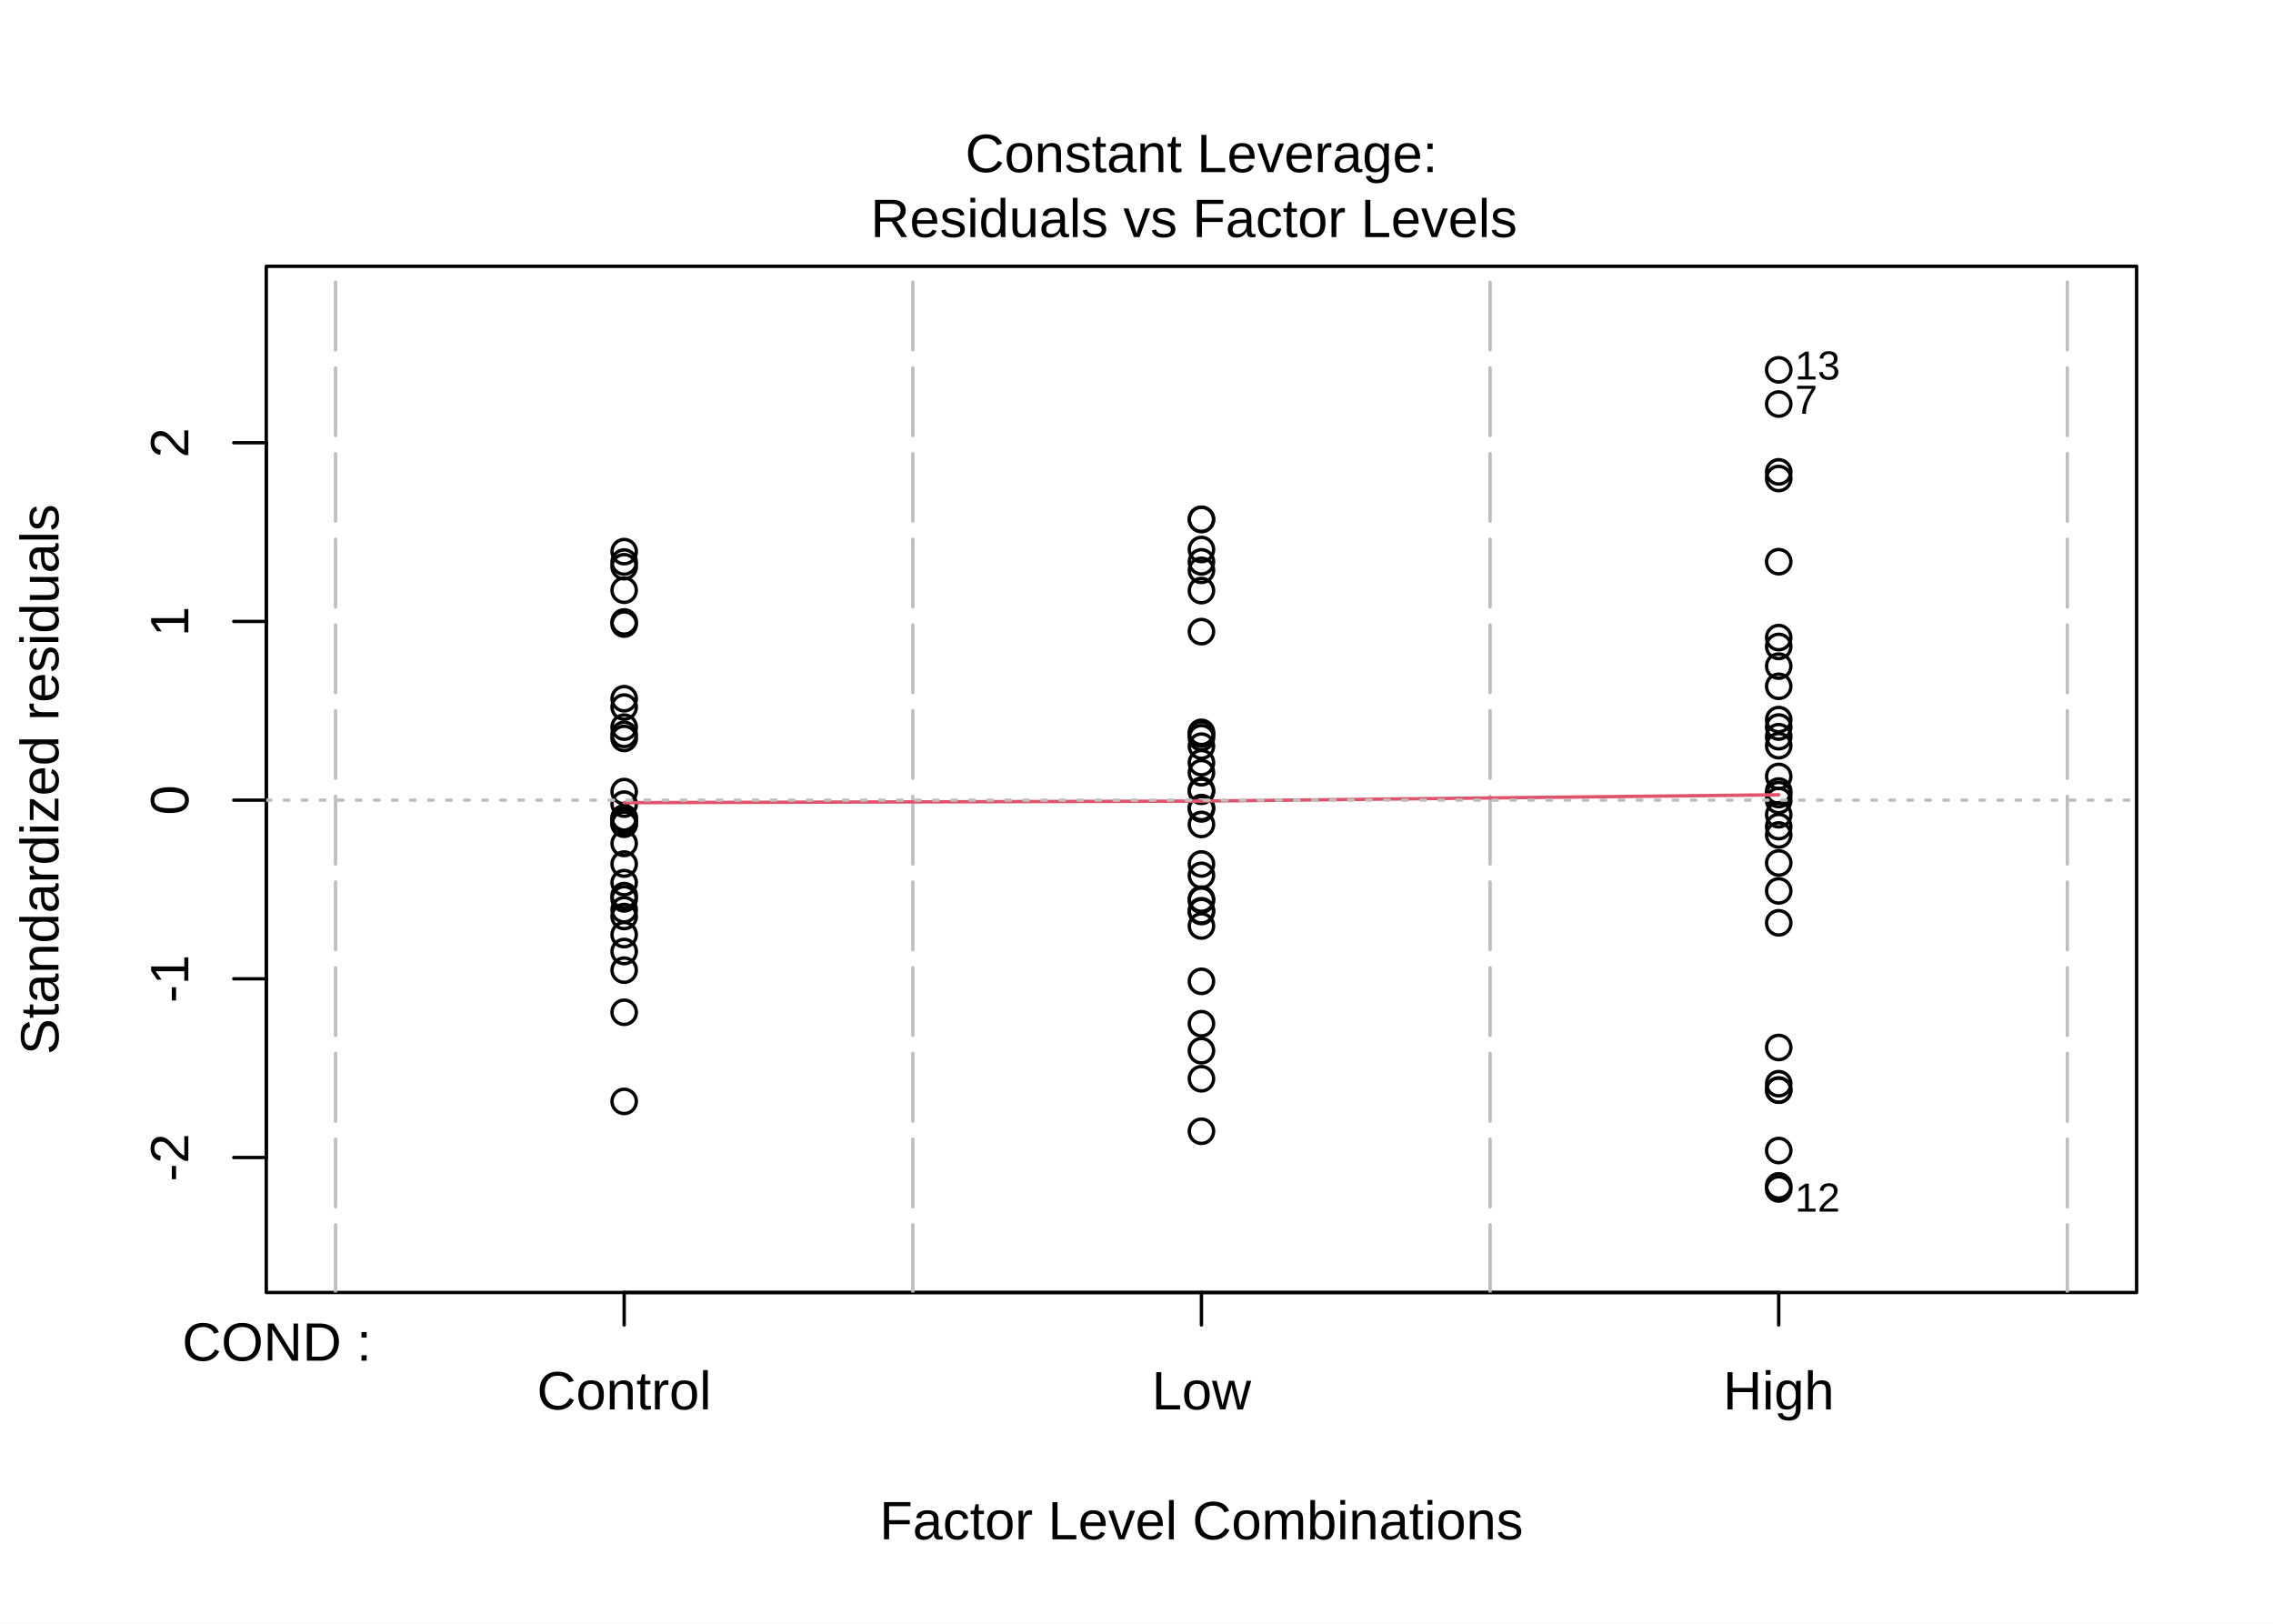
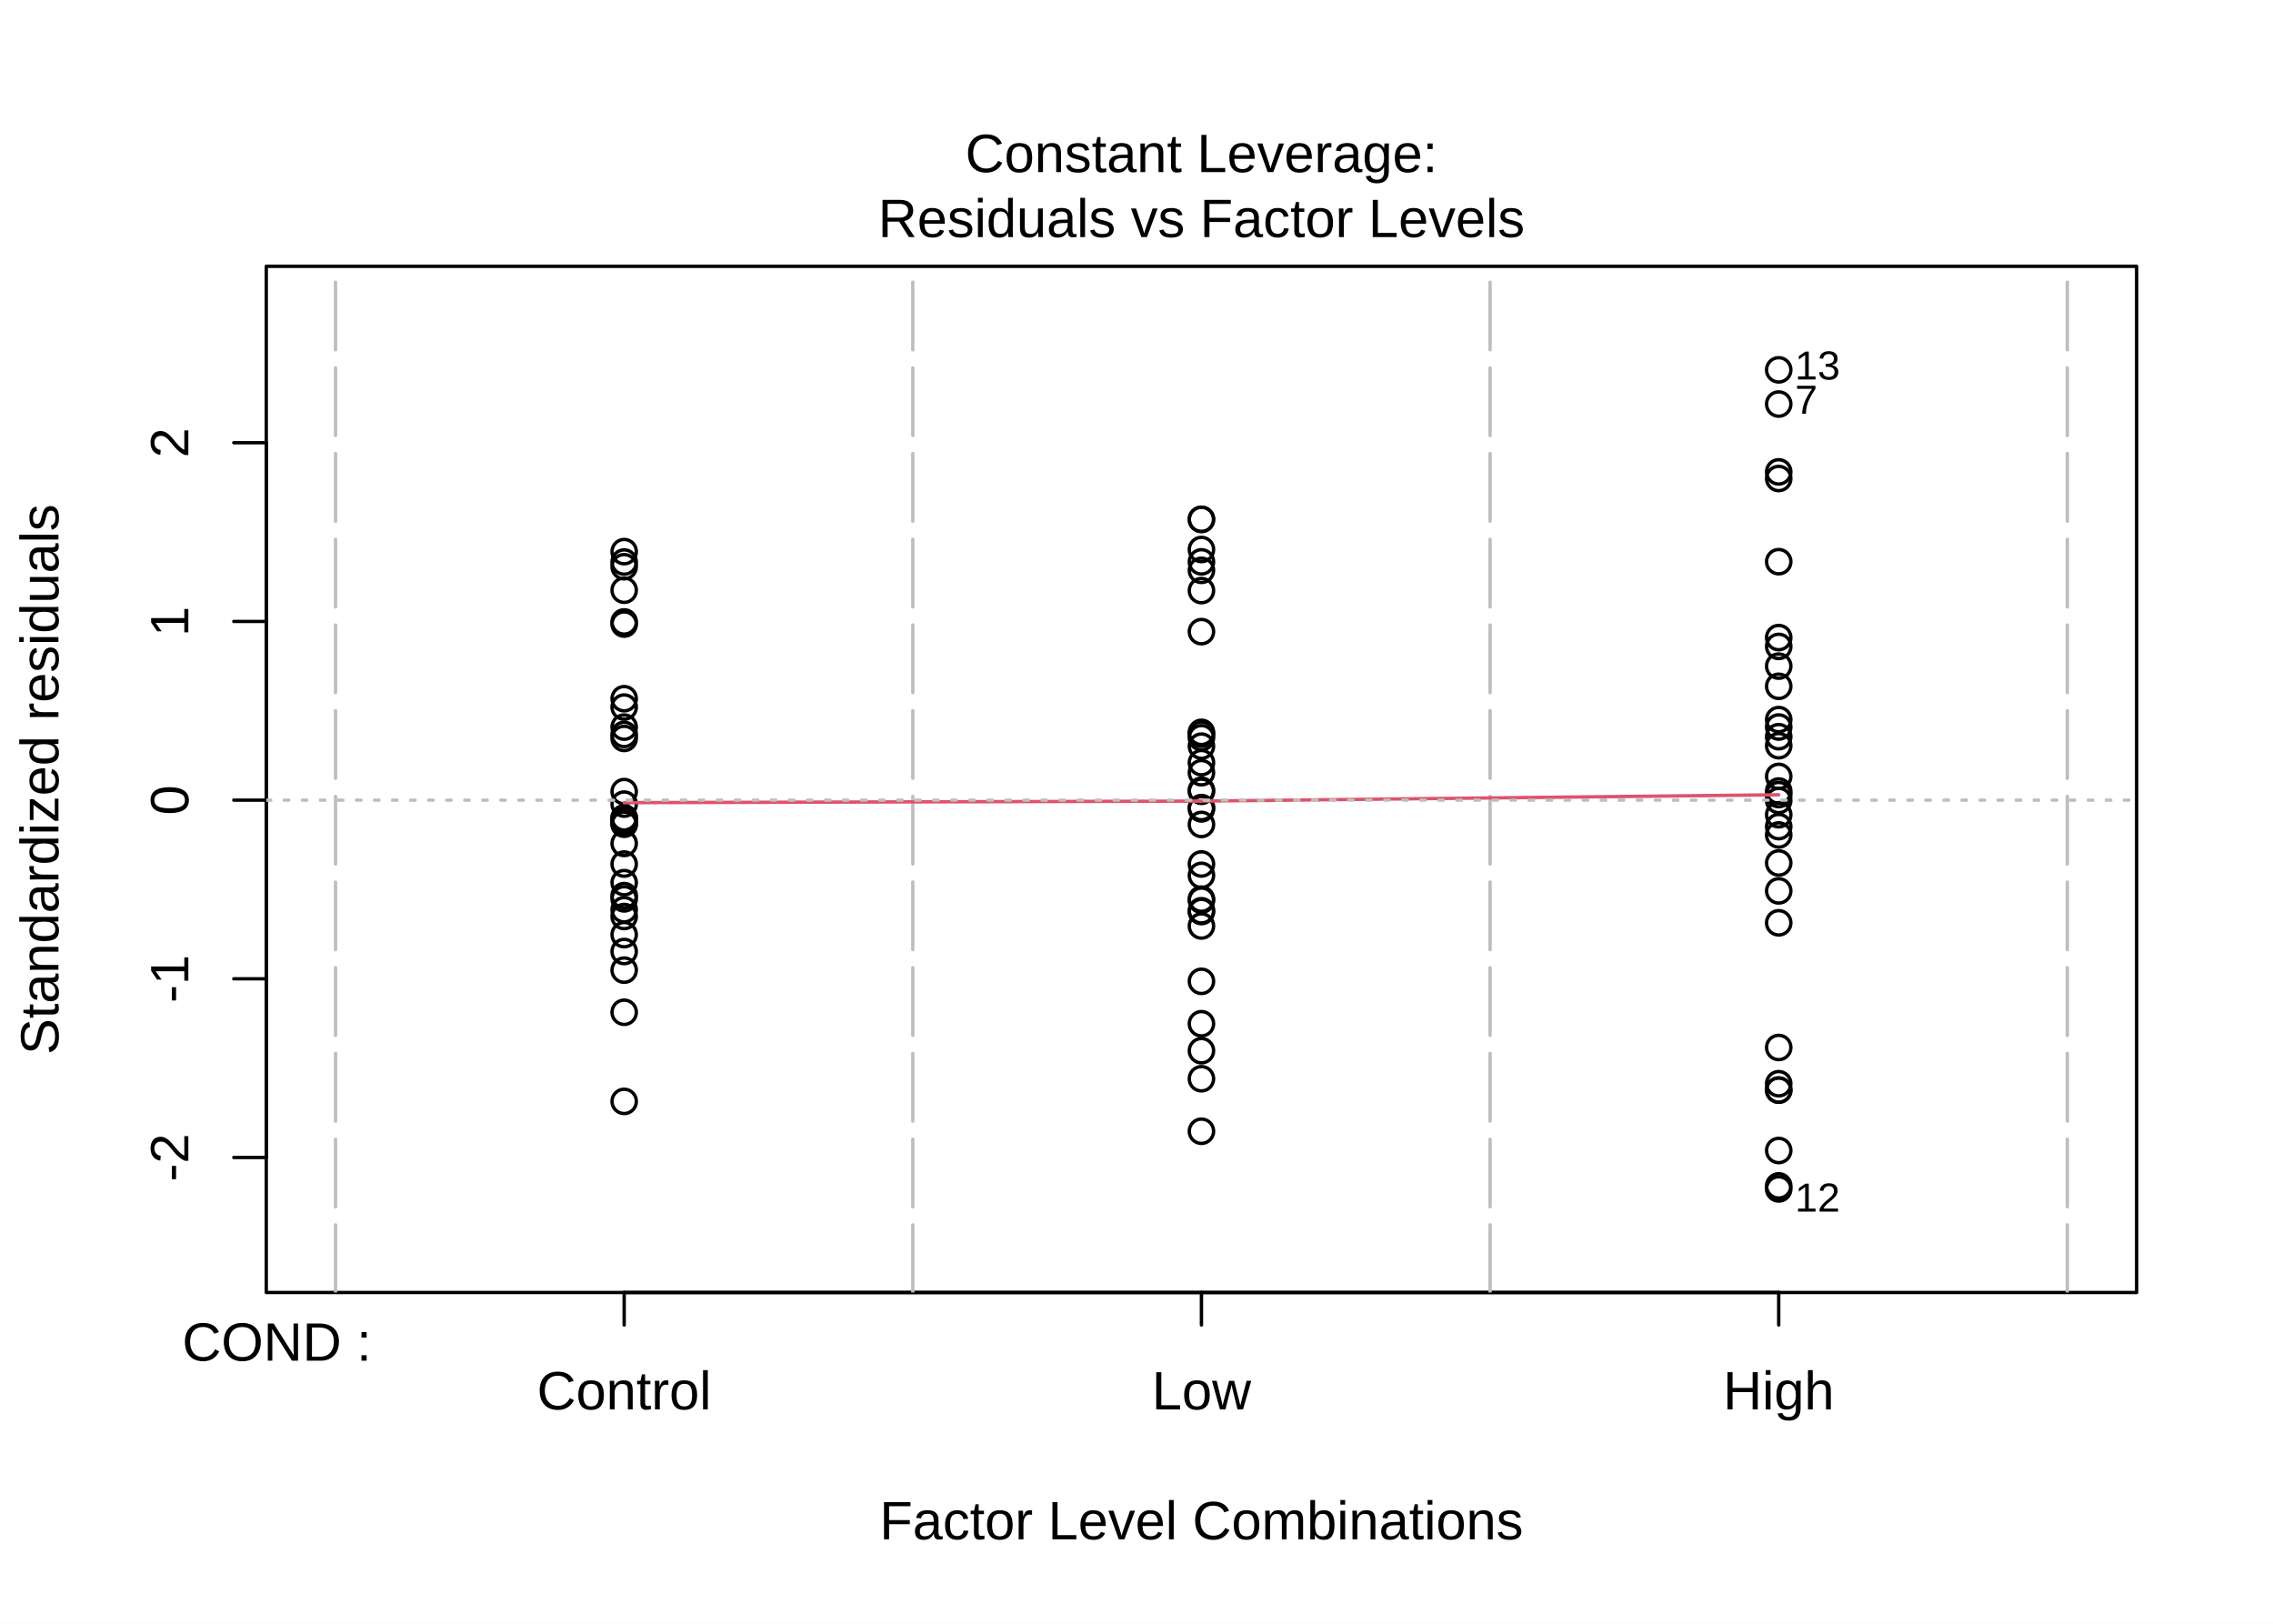
- <svg xmlns="http://www.w3.org/2000/svg" viewBox="0 0 504.00 360.00">
+ <svg xmlns="http://www.w3.org/2000/svg" class="svglite" width="504.00pt" height="360.00pt" viewBox="0 0 504.00 360.00">
  <defs>
    <style type="text/css">
-     line, polyline, polygon, path, rect, circle {
+     .svglite line, .svglite polyline, .svglite polygon, .svglite path, .svglite rect, .svglite circle {
      fill: none;
      stroke: #000000;
      stroke-linecap: round;
      stroke-linejoin: round;
      stroke-miterlimit: 10.00;
    }
  </style>
  </defs>
  <rect width="100%" height="100%" style="stroke: none; fill: #FFFFFF;" />
  <defs>
-     <clipPath id="cpNTkuMDR8NDczLjc2fDI4Ni41Nnw1OS4wNA==">
+     <clipPath id="cpMC4wMHw1MDQuMDB8MC4wMHwzNjAuMDA=">
+       <rect x="0.00" y="0.00" width="504.00" height="360.00" />
+     </clipPath>
+   </defs>
+   <g clip-path="url(#cpMC4wMHw1MDQuMDB8MC4wMHwzNjAuMDA=)">
+ </g>
+   <defs>
+     <clipPath id="cpNTkuMDR8NDczLjc2fDU5LjA0fDI4Ni41Ng==">
      <rect x="59.04" y="59.04" width="414.72" height="227.52" />
    </clipPath>
  </defs>
-   <defs>
-     <clipPath id="cpMC4wMHw1MDQuMDB8MzYwLjAwfDAuMDA=">
-       <rect x="0.00" y="0.00" width="504.00" height="360.00" />
-     </clipPath>
-   </defs>
-   <line x1="59.04" y1="256.63" x2="59.04" y2="98.16" style="stroke-width: 0.75;" clip-path="url(#cpMC4wMHw1MDQuMDB8MzYwLjAwfDAuMDA=)" />
-   <line x1="59.04" y1="256.63" x2="51.84" y2="256.63" style="stroke-width: 0.75;" clip-path="url(#cpMC4wMHw1MDQuMDB8MzYwLjAwfDAuMDA=)" />
-   <line x1="59.04" y1="217.01" x2="51.84" y2="217.01" style="stroke-width: 0.75;" clip-path="url(#cpMC4wMHw1MDQuMDB8MzYwLjAwfDAuMDA=)" />
-   <line x1="59.04" y1="177.40" x2="51.84" y2="177.40" style="stroke-width: 0.75;" clip-path="url(#cpMC4wMHw1MDQuMDB8MzYwLjAwfDAuMDA=)" />
-   <line x1="59.04" y1="137.78" x2="51.84" y2="137.78" style="stroke-width: 0.75;" clip-path="url(#cpMC4wMHw1MDQuMDB8MzYwLjAwfDAuMDA=)" />
-   <line x1="59.04" y1="98.16" x2="51.84" y2="98.16" style="stroke-width: 0.75;" clip-path="url(#cpMC4wMHw1MDQuMDB8MzYwLjAwfDAuMDA=)" />
-   <g clip-path="url(#cpMC4wMHw1MDQuMDB8MzYwLjAwfDAuMDA=)">
-     <text transform="translate(41.76,261.97) rotate(-90)" style="font-size: 12.00px; font-family: Arial;" textLength="10.67px" lengthAdjust="spacingAndGlyphs">-2</text>
+   <g clip-path="url(#cpNTkuMDR8NDczLjc2fDU5LjA0fDI4Ni41Ng==)">
+ </g>
+   <g clip-path="url(#cpMC4wMHw1MDQuMDB8MC4wMHwzNjAuMDA=)">
+     <line x1="59.04" y1="256.63" x2="59.04" y2="98.16" style="stroke-width: 0.75;" />
+     <line x1="59.04" y1="256.63" x2="51.84" y2="256.63" style="stroke-width: 0.75;" />
+     <line x1="59.04" y1="217.01" x2="51.84" y2="217.01" style="stroke-width: 0.75;" />
+     <line x1="59.04" y1="177.40" x2="51.84" y2="177.40" style="stroke-width: 0.75;" />
+     <line x1="59.04" y1="137.78" x2="51.84" y2="137.78" style="stroke-width: 0.75;" />
+     <line x1="59.04" y1="98.16" x2="51.84" y2="98.16" style="stroke-width: 0.75;" />
+     <text transform="translate(41.76,256.63) rotate(-90)" text-anchor="middle" style="font-size: 12.00px; font-family: Arial;" textLength="10.67px" lengthAdjust="spacingAndGlyphs">-2</text>
+     <text transform="translate(41.76,217.01) rotate(-90)" text-anchor="middle" style="font-size: 12.00px; font-family: Arial;" textLength="10.67px" lengthAdjust="spacingAndGlyphs">-1</text>
+     <text transform="translate(41.76,177.40) rotate(-90)" text-anchor="middle" style="font-size: 12.00px; font-family: Arial;" textLength="6.67px" lengthAdjust="spacingAndGlyphs">0</text>
+     <text transform="translate(41.76,137.78) rotate(-90)" text-anchor="middle" style="font-size: 12.00px; font-family: Arial;" textLength="6.67px" lengthAdjust="spacingAndGlyphs">1</text>
+     <text transform="translate(41.76,98.16) rotate(-90)" text-anchor="middle" style="font-size: 12.00px; font-family: Arial;" textLength="6.67px" lengthAdjust="spacingAndGlyphs">2</text>
+     <polyline points="59.04,286.56 473.76,286.56 473.76,59.04 59.04,59.04 59.04,286.56 " style="stroke-width: 0.75;" />
+     <text x="266.40" y="341.28" text-anchor="middle" style="font-size: 12.00px; font-family: Arial;" textLength="142.75px" lengthAdjust="spacingAndGlyphs">Factor Level Combinations</text>
+     <text transform="translate(12.96,172.80) rotate(-90)" text-anchor="middle" style="font-size: 12.00px; font-family: Arial;" textLength="122.09px" lengthAdjust="spacingAndGlyphs">Standardized residuals</text>
+     <line x1="138.40" y1="286.56" x2="394.40" y2="286.56" style="stroke-width: 0.75;" />
+     <line x1="138.40" y1="286.56" x2="138.40" y2="293.76" style="stroke-width: 0.75;" />
+     <line x1="266.40" y1="286.56" x2="266.40" y2="293.76" style="stroke-width: 0.75;" />
+     <line x1="394.40" y1="286.56" x2="394.40" y2="293.76" style="stroke-width: 0.75;" />
+     <text x="138.40" y="312.48" text-anchor="middle" style="font-size: 12.00px; font-family: Arial;" textLength="38.69px" lengthAdjust="spacingAndGlyphs">Control</text>
+     <text x="266.40" y="312.48" text-anchor="middle" style="font-size: 12.00px; font-family: Arial;" textLength="22.02px" lengthAdjust="spacingAndGlyphs">Low</text>
+     <text x="394.40" y="312.48" text-anchor="middle" style="font-size: 12.00px; font-family: Arial;" textLength="24.68px" lengthAdjust="spacingAndGlyphs">High</text>
+     <text x="40.40" y="301.68" style="font-size: 12.00px; font-family: Arial;" textLength="42.01px" lengthAdjust="spacingAndGlyphs">COND :</text>
  </g>
-   <g clip-path="url(#cpMC4wMHw1MDQuMDB8MzYwLjAwfDAuMDA=)">
-     <text transform="translate(41.76,222.35) rotate(-90)" style="font-size: 12.00px; font-family: Arial;" textLength="10.67px" lengthAdjust="spacingAndGlyphs">-1</text>
+   <g clip-path="url(#cpNTkuMDR8NDczLjc2fDU5LjA0fDI4Ni41Ng==)">
+     <line x1="74.40" y1="286.56" x2="74.40" y2="59.04" style="stroke-width: 0.75; stroke: #BEBEBE; stroke-dasharray: 15.00,4.00;" />
+     <line x1="202.40" y1="286.56" x2="202.40" y2="59.04" style="stroke-width: 0.75; stroke: #BEBEBE; stroke-dasharray: 15.00,4.00;" />
+     <line x1="330.40" y1="286.56" x2="330.40" y2="59.04" style="stroke-width: 0.75; stroke: #BEBEBE; stroke-dasharray: 15.00,4.00;" />
+     <line x1="458.40" y1="286.56" x2="458.40" y2="59.04" style="stroke-width: 0.75; stroke: #BEBEBE; stroke-dasharray: 15.00,4.00;" />
+     <circle cx="394.40" cy="152.16" r="2.70" style="stroke-width: 0.75;" />
+     <circle cx="394.40" cy="159.54" r="2.70" style="stroke-width: 0.75;" />
+     <circle cx="394.40" cy="104.62" r="2.70" style="stroke-width: 0.75;" />
+     <circle cx="394.40" cy="183.27" r="2.70" style="stroke-width: 0.75;" />
+     <circle cx="394.40" cy="141.36" r="2.70" style="stroke-width: 0.75;" />
+     <circle cx="394.40" cy="241.69" r="2.70" style="stroke-width: 0.75;" />
+     <circle cx="394.40" cy="89.58" r="2.70" style="stroke-width: 0.75;" />
+     <circle cx="394.40" cy="161.19" r="2.70" style="stroke-width: 0.75;" />
+     <circle cx="394.40" cy="191.33" r="2.70" style="stroke-width: 0.75;" />
+     <circle cx="394.40" cy="240.27" r="2.70" style="stroke-width: 0.75;" />
+     <circle cx="394.40" cy="197.52" r="2.70" style="stroke-width: 0.75;" />
+     <circle cx="394.40" cy="263.60" r="2.70" style="stroke-width: 0.75;" />
+     <circle cx="394.40" cy="82.00" r="2.70" style="stroke-width: 0.75;" />
+     <circle cx="394.40" cy="255.08" r="2.70" style="stroke-width: 0.75;" />
+     <circle cx="394.40" cy="176.17" r="2.70" style="stroke-width: 0.75;" />
+     <circle cx="394.40" cy="204.60" r="2.70" style="stroke-width: 0.75;" />
+     <circle cx="394.40" cy="180.64" r="2.70" style="stroke-width: 0.75;" />
+     <circle cx="394.40" cy="106.09" r="2.70" style="stroke-width: 0.75;" />
+     <circle cx="394.40" cy="262.92" r="2.70" style="stroke-width: 0.75;" />
+     <circle cx="394.40" cy="241.69" r="2.70" style="stroke-width: 0.75;" />
+     <circle cx="394.40" cy="175.38" r="2.70" style="stroke-width: 0.75;" />
+     <circle cx="394.40" cy="177.48" r="2.70" style="stroke-width: 0.75;" />
+     <circle cx="394.40" cy="147.69" r="2.70" style="stroke-width: 0.75;" />
+     <circle cx="394.40" cy="124.53" r="2.70" style="stroke-width: 0.75;" />
+     <circle cx="394.40" cy="172.14" r="2.70" style="stroke-width: 0.75;" />
+     <circle cx="394.40" cy="165.33" r="2.70" style="stroke-width: 0.75;" />
+     <circle cx="394.40" cy="185.12" r="2.70" style="stroke-width: 0.75;" />
+     <circle cx="394.40" cy="232.24" r="2.70" style="stroke-width: 0.75;" />
+     <circle cx="394.40" cy="143.32" r="2.70" style="stroke-width: 0.75;" />
+     <circle cx="394.40" cy="163.33" r="2.70" style="stroke-width: 0.75;" />
+     <circle cx="266.40" cy="194.08" r="2.70" style="stroke-width: 0.75;" />
+     <circle cx="266.40" cy="217.57" r="2.70" style="stroke-width: 0.75;" />
+     <circle cx="266.40" cy="205.30" r="2.70" style="stroke-width: 0.75;" />
+     <circle cx="266.40" cy="201.93" r="2.70" style="stroke-width: 0.75;" />
+     <circle cx="266.40" cy="162.76" r="2.70" style="stroke-width: 0.75;" />
+     <circle cx="266.40" cy="202.10" r="2.70" style="stroke-width: 0.75;" />
+     <circle cx="266.40" cy="199.35" r="2.70" style="stroke-width: 0.75;" />
+     <circle cx="266.40" cy="250.81" r="2.70" style="stroke-width: 0.75;" />
+     <circle cx="266.40" cy="162.37" r="2.70" style="stroke-width: 0.75;" />
+     <circle cx="266.40" cy="163.56" r="2.70" style="stroke-width: 0.75;" />
+     <circle cx="266.40" cy="182.79" r="2.70" style="stroke-width: 0.75;" />
+     <circle cx="266.40" cy="115.15" r="2.70" style="stroke-width: 0.75;" />
+     <circle cx="266.40" cy="239.17" r="2.70" style="stroke-width: 0.75;" />
+     <circle cx="266.40" cy="126.45" r="2.70" style="stroke-width: 0.75;" />
+     <circle cx="266.40" cy="171.32" r="2.70" style="stroke-width: 0.75;" />
+     <circle cx="266.40" cy="179.34" r="2.70" style="stroke-width: 0.75;" />
+     <circle cx="266.40" cy="124.57" r="2.70" style="stroke-width: 0.75;" />
+     <circle cx="266.40" cy="191.55" r="2.70" style="stroke-width: 0.75;" />
+     <circle cx="266.40" cy="226.97" r="2.70" style="stroke-width: 0.75;" />
+     <circle cx="266.40" cy="169.09" r="2.70" style="stroke-width: 0.75;" />
+     <circle cx="266.40" cy="130.94" r="2.70" style="stroke-width: 0.75;" />
+     <circle cx="266.40" cy="175.21" r="2.70" style="stroke-width: 0.75;" />
+     <circle cx="266.40" cy="175.44" r="2.70" style="stroke-width: 0.75;" />
+     <circle cx="266.40" cy="232.95" r="2.70" style="stroke-width: 0.75;" />
+     <circle cx="266.40" cy="115.15" r="2.70" style="stroke-width: 0.75;" />
+     <circle cx="266.40" cy="179.05" r="2.70" style="stroke-width: 0.75;" />
+     <circle cx="266.40" cy="121.83" r="2.70" style="stroke-width: 0.75;" />
+     <circle cx="266.40" cy="199.59" r="2.70" style="stroke-width: 0.75;" />
+     <circle cx="266.40" cy="140.04" r="2.70" style="stroke-width: 0.75;" />
+     <circle cx="266.40" cy="165.43" r="2.70" style="stroke-width: 0.75;" />
+     <circle cx="138.40" cy="199.29" r="2.70" style="stroke-width: 0.75;" />
+     <circle cx="138.40" cy="182.03" r="2.70" style="stroke-width: 0.75;" />
+     <circle cx="138.40" cy="203.20" r="2.70" style="stroke-width: 0.75;" />
+     <circle cx="138.40" cy="178.28" r="2.70" style="stroke-width: 0.75;" />
+     <circle cx="138.40" cy="182.63" r="2.70" style="stroke-width: 0.75;" />
+     <circle cx="138.40" cy="163.72" r="2.70" style="stroke-width: 0.75;" />
+     <circle cx="138.40" cy="161.21" r="2.70" style="stroke-width: 0.75;" />
+     <circle cx="138.40" cy="130.86" r="2.70" style="stroke-width: 0.75;" />
+     <circle cx="138.40" cy="187.00" r="2.70" style="stroke-width: 0.75;" />
+     <circle cx="138.40" cy="175.51" r="2.70" style="stroke-width: 0.75;" />
+     <circle cx="138.40" cy="244.19" r="2.70" style="stroke-width: 0.75;" />
+     <circle cx="138.40" cy="215.09" r="2.70" style="stroke-width: 0.75;" />
+     <circle cx="138.40" cy="124.61" r="2.70" style="stroke-width: 0.75;" />
+     <circle cx="138.40" cy="210.96" r="2.70" style="stroke-width: 0.75;" />
+     <circle cx="138.40" cy="162.83" r="2.70" style="stroke-width: 0.75;" />
+     <circle cx="138.40" cy="138.36" r="2.70" style="stroke-width: 0.75;" />
+     <circle cx="138.40" cy="156.77" r="2.70" style="stroke-width: 0.75;" />
+     <circle cx="138.40" cy="191.57" r="2.70" style="stroke-width: 0.75;" />
+     <circle cx="138.40" cy="182.74" r="2.70" style="stroke-width: 0.75;" />
+     <circle cx="138.40" cy="181.35" r="2.70" style="stroke-width: 0.75;" />
+     <circle cx="138.40" cy="181.35" r="2.70" style="stroke-width: 0.75;" />
+     <circle cx="138.40" cy="201.70" r="2.70" style="stroke-width: 0.75;" />
+     <circle cx="138.40" cy="154.91" r="2.70" style="stroke-width: 0.75;" />
+     <circle cx="138.40" cy="207.22" r="2.70" style="stroke-width: 0.75;" />
+     <circle cx="138.40" cy="198.56" r="2.70" style="stroke-width: 0.75;" />
+     <circle cx="138.40" cy="122.30" r="2.70" style="stroke-width: 0.75;" />
+     <circle cx="138.40" cy="195.69" r="2.70" style="stroke-width: 0.75;" />
+     <circle cx="138.40" cy="224.43" r="2.70" style="stroke-width: 0.75;" />
+     <circle cx="138.40" cy="125.65" r="2.70" style="stroke-width: 0.75;" />
+     <circle cx="138.40" cy="137.89" r="2.70" style="stroke-width: 0.75;" />
+     <polyline points="138.40,177.96 138.40,177.96 138.40,177.96 138.40,177.96 138.40,177.96 138.40,177.96 138.40,177.96 138.40,177.96 138.40,177.96 138.40,177.96 138.40,177.96 138.40,177.96 138.40,177.96 138.40,177.96 138.40,177.96 138.40,177.96 138.40,177.96 138.40,177.96 138.40,177.96 138.40,177.96 138.40,177.96 138.40,177.96 138.40,177.96 138.40,177.96 138.40,177.96 138.40,177.96 138.40,177.96 138.40,177.96 138.40,177.96 138.40,177.96 266.40,177.61 266.40,177.61 266.40,177.61 266.40,177.61 266.40,177.61 266.40,177.61 266.40,177.61 266.40,177.61 266.40,177.61 266.40,177.61 266.40,177.61 266.40,177.61 266.40,177.61 266.40,177.61 266.40,177.61 266.40,177.61 266.40,177.61 266.40,177.61 266.40,177.61 266.40,177.61 266.40,177.61 266.40,177.61 266.40,177.61 266.40,177.61 266.40,177.61 266.40,177.61 266.40,177.61 266.40,177.61 266.40,177.61 266.40,177.61 394.40,176.21 394.40,176.21 394.40,176.21 394.40,176.21 394.40,176.21 394.40,176.21 394.40,176.21 394.40,176.21 394.40,176.21 394.40,176.21 394.40,176.21 394.40,176.21 394.40,176.21 394.40,176.21 394.40,176.21 394.40,176.21 394.40,176.21 394.40,176.21 394.40,176.21 394.40,176.21 394.40,176.21 394.40,176.21 394.40,176.21 394.40,176.21 394.40,176.21 394.40,176.21 394.40,176.21 394.40,176.21 394.40,176.21 394.40,176.21 " style="stroke-width: 0.75; stroke: #DF536B;" />
+     <line x1="59.04" y1="177.40" x2="473.76" y2="177.40" style="stroke-width: 0.75; stroke: #BEBEBE; stroke-dasharray: 1.00,3.00;" />
  </g>
-   <g clip-path="url(#cpMC4wMHw1MDQuMDB8MzYwLjAwfDAuMDA=)">
-     <text transform="translate(41.76,180.73) rotate(-90)" style="font-size: 12.00px; font-family: Arial;" textLength="6.67px" lengthAdjust="spacingAndGlyphs">0</text>
-   </g>
-   <g clip-path="url(#cpMC4wMHw1MDQuMDB8MzYwLjAwfDAuMDA=)">
-     <text transform="translate(41.76,141.12) rotate(-90)" style="font-size: 12.00px; font-family: Arial;" textLength="6.67px" lengthAdjust="spacingAndGlyphs">1</text>
-   </g>
-   <g clip-path="url(#cpMC4wMHw1MDQuMDB8MzYwLjAwfDAuMDA=)">
-     <text transform="translate(41.76,101.50) rotate(-90)" style="font-size: 12.00px; font-family: Arial;" textLength="6.67px" lengthAdjust="spacingAndGlyphs">2</text>
-   </g>
-   <polyline points="59.04,286.56 473.76,286.56 473.76,59.04 59.04,59.04 59.04,286.56 " style="stroke-width: 0.75;" clip-path="url(#cpMC4wMHw1MDQuMDB8MzYwLjAwfDAuMDA=)" />
-   <g clip-path="url(#cpMC4wMHw1MDQuMDB8MzYwLjAwfDAuMDA=)">
-     <text x="195.03" y="341.28" style="font-size: 12.00px; font-family: Arial;" textLength="142.73px" lengthAdjust="spacingAndGlyphs">Factor Level Combinations</text>
-   </g>
-   <g clip-path="url(#cpMC4wMHw1MDQuMDB8MzYwLjAwfDAuMDA=)">
-     <text transform="translate(12.96,233.84) rotate(-90)" style="font-size: 12.00px; font-family: Arial;" textLength="122.07px" lengthAdjust="spacingAndGlyphs">Standardized residuals</text>
-   </g>
-   <line x1="138.40" y1="286.56" x2="394.40" y2="286.56" style="stroke-width: 0.75;" clip-path="url(#cpMC4wMHw1MDQuMDB8MzYwLjAwfDAuMDA=)" />
-   <line x1="138.40" y1="286.56" x2="138.40" y2="293.76" style="stroke-width: 0.75;" clip-path="url(#cpMC4wMHw1MDQuMDB8MzYwLjAwfDAuMDA=)" />
-   <line x1="266.40" y1="286.56" x2="266.40" y2="293.76" style="stroke-width: 0.75;" clip-path="url(#cpMC4wMHw1MDQuMDB8MzYwLjAwfDAuMDA=)" />
-   <line x1="394.40" y1="286.56" x2="394.40" y2="293.76" style="stroke-width: 0.75;" clip-path="url(#cpMC4wMHw1MDQuMDB8MzYwLjAwfDAuMDA=)" />
-   <g clip-path="url(#cpMC4wMHw1MDQuMDB8MzYwLjAwfDAuMDA=)">
-     <text x="119.06" y="312.48" style="font-size: 12.00px; font-family: Arial;" textLength="38.68px" lengthAdjust="spacingAndGlyphs">Control</text>
-   </g>
-   <g clip-path="url(#cpMC4wMHw1MDQuMDB8MzYwLjAwfDAuMDA=)">
-     <text x="255.39" y="312.48" style="font-size: 12.00px; font-family: Arial;" textLength="22.01px" lengthAdjust="spacingAndGlyphs">Low</text>
-   </g>
-   <g clip-path="url(#cpMC4wMHw1MDQuMDB8MzYwLjAwfDAuMDA=)">
-     <text x="382.06" y="312.48" style="font-size: 12.00px; font-family: Arial;" textLength="24.68px" lengthAdjust="spacingAndGlyphs">High</text>
-   </g>
-   <g clip-path="url(#cpMC4wMHw1MDQuMDB8MzYwLjAwfDAuMDA=)">
-     <text x="40.40" y="301.68" style="font-size: 12.00px; font-family: Arial;" textLength="42.00px" lengthAdjust="spacingAndGlyphs">COND :</text>
-   </g>
-   <defs>
-     <clipPath id="cpNTkuMDR8NDczLjc2fDI4Ni41Nnw1OS4wNA==">
-       <rect x="59.04" y="59.04" width="414.72" height="227.52" />
-     </clipPath>
-   </defs>
-   <line x1="74.40" y1="286.56" x2="74.40" y2="59.04" style="stroke-width: 0.75; stroke: #BEBEBE; stroke-dasharray: 15.00,4.00;" clip-path="url(#cpNTkuMDR8NDczLjc2fDI4Ni41Nnw1OS4wNA==)" />
-   <line x1="202.40" y1="286.56" x2="202.40" y2="59.04" style="stroke-width: 0.75; stroke: #BEBEBE; stroke-dasharray: 15.00,4.00;" clip-path="url(#cpNTkuMDR8NDczLjc2fDI4Ni41Nnw1OS4wNA==)" />
-   <line x1="330.40" y1="286.56" x2="330.40" y2="59.04" style="stroke-width: 0.75; stroke: #BEBEBE; stroke-dasharray: 15.00,4.00;" clip-path="url(#cpNTkuMDR8NDczLjc2fDI4Ni41Nnw1OS4wNA==)" />
-   <line x1="458.40" y1="286.56" x2="458.40" y2="59.04" style="stroke-width: 0.75; stroke: #BEBEBE; stroke-dasharray: 15.00,4.00;" clip-path="url(#cpNTkuMDR8NDczLjc2fDI4Ni41Nnw1OS4wNA==)" />
-   <circle cx="394.40" cy="152.16" r="2.70" style="stroke-width: 0.75;" clip-path="url(#cpNTkuMDR8NDczLjc2fDI4Ni41Nnw1OS4wNA==)" />
-   <circle cx="394.40" cy="159.54" r="2.70" style="stroke-width: 0.75;" clip-path="url(#cpNTkuMDR8NDczLjc2fDI4Ni41Nnw1OS4wNA==)" />
-   <circle cx="394.40" cy="104.62" r="2.70" style="stroke-width: 0.75;" clip-path="url(#cpNTkuMDR8NDczLjc2fDI4Ni41Nnw1OS4wNA==)" />
-   <circle cx="394.40" cy="183.27" r="2.70" style="stroke-width: 0.75;" clip-path="url(#cpNTkuMDR8NDczLjc2fDI4Ni41Nnw1OS4wNA==)" />
-   <circle cx="394.40" cy="141.36" r="2.70" style="stroke-width: 0.75;" clip-path="url(#cpNTkuMDR8NDczLjc2fDI4Ni41Nnw1OS4wNA==)" />
-   <circle cx="394.40" cy="241.69" r="2.70" style="stroke-width: 0.75;" clip-path="url(#cpNTkuMDR8NDczLjc2fDI4Ni41Nnw1OS4wNA==)" />
-   <circle cx="394.40" cy="89.58" r="2.70" style="stroke-width: 0.75;" clip-path="url(#cpNTkuMDR8NDczLjc2fDI4Ni41Nnw1OS4wNA==)" />
-   <circle cx="394.40" cy="161.19" r="2.70" style="stroke-width: 0.75;" clip-path="url(#cpNTkuMDR8NDczLjc2fDI4Ni41Nnw1OS4wNA==)" />
-   <circle cx="394.40" cy="191.33" r="2.70" style="stroke-width: 0.75;" clip-path="url(#cpNTkuMDR8NDczLjc2fDI4Ni41Nnw1OS4wNA==)" />
-   <circle cx="394.40" cy="240.27" r="2.70" style="stroke-width: 0.75;" clip-path="url(#cpNTkuMDR8NDczLjc2fDI4Ni41Nnw1OS4wNA==)" />
-   <circle cx="394.40" cy="197.52" r="2.70" style="stroke-width: 0.75;" clip-path="url(#cpNTkuMDR8NDczLjc2fDI4Ni41Nnw1OS4wNA==)" />
-   <circle cx="394.40" cy="263.60" r="2.70" style="stroke-width: 0.75;" clip-path="url(#cpNTkuMDR8NDczLjc2fDI4Ni41Nnw1OS4wNA==)" />
-   <circle cx="394.40" cy="82.00" r="2.70" style="stroke-width: 0.75;" clip-path="url(#cpNTkuMDR8NDczLjc2fDI4Ni41Nnw1OS4wNA==)" />
-   <circle cx="394.40" cy="255.08" r="2.70" style="stroke-width: 0.75;" clip-path="url(#cpNTkuMDR8NDczLjc2fDI4Ni41Nnw1OS4wNA==)" />
-   <circle cx="394.40" cy="176.17" r="2.70" style="stroke-width: 0.75;" clip-path="url(#cpNTkuMDR8NDczLjc2fDI4Ni41Nnw1OS4wNA==)" />
-   <circle cx="394.40" cy="204.60" r="2.70" style="stroke-width: 0.75;" clip-path="url(#cpNTkuMDR8NDczLjc2fDI4Ni41Nnw1OS4wNA==)" />
-   <circle cx="394.40" cy="180.64" r="2.70" style="stroke-width: 0.75;" clip-path="url(#cpNTkuMDR8NDczLjc2fDI4Ni41Nnw1OS4wNA==)" />
-   <circle cx="394.40" cy="106.09" r="2.70" style="stroke-width: 0.75;" clip-path="url(#cpNTkuMDR8NDczLjc2fDI4Ni41Nnw1OS4wNA==)" />
-   <circle cx="394.40" cy="262.92" r="2.70" style="stroke-width: 0.75;" clip-path="url(#cpNTkuMDR8NDczLjc2fDI4Ni41Nnw1OS4wNA==)" />
-   <circle cx="394.40" cy="241.69" r="2.70" style="stroke-width: 0.75;" clip-path="url(#cpNTkuMDR8NDczLjc2fDI4Ni41Nnw1OS4wNA==)" />
-   <circle cx="394.40" cy="175.38" r="2.70" style="stroke-width: 0.75;" clip-path="url(#cpNTkuMDR8NDczLjc2fDI4Ni41Nnw1OS4wNA==)" />
-   <circle cx="394.40" cy="177.48" r="2.70" style="stroke-width: 0.75;" clip-path="url(#cpNTkuMDR8NDczLjc2fDI4Ni41Nnw1OS4wNA==)" />
-   <circle cx="394.40" cy="147.69" r="2.70" style="stroke-width: 0.75;" clip-path="url(#cpNTkuMDR8NDczLjc2fDI4Ni41Nnw1OS4wNA==)" />
-   <circle cx="394.40" cy="124.53" r="2.70" style="stroke-width: 0.75;" clip-path="url(#cpNTkuMDR8NDczLjc2fDI4Ni41Nnw1OS4wNA==)" />
-   <circle cx="394.40" cy="172.14" r="2.70" style="stroke-width: 0.75;" clip-path="url(#cpNTkuMDR8NDczLjc2fDI4Ni41Nnw1OS4wNA==)" />
-   <circle cx="394.40" cy="165.33" r="2.70" style="stroke-width: 0.75;" clip-path="url(#cpNTkuMDR8NDczLjc2fDI4Ni41Nnw1OS4wNA==)" />
-   <circle cx="394.40" cy="185.12" r="2.70" style="stroke-width: 0.75;" clip-path="url(#cpNTkuMDR8NDczLjc2fDI4Ni41Nnw1OS4wNA==)" />
-   <circle cx="394.40" cy="232.24" r="2.70" style="stroke-width: 0.75;" clip-path="url(#cpNTkuMDR8NDczLjc2fDI4Ni41Nnw1OS4wNA==)" />
-   <circle cx="394.40" cy="143.32" r="2.70" style="stroke-width: 0.75;" clip-path="url(#cpNTkuMDR8NDczLjc2fDI4Ni41Nnw1OS4wNA==)" />
-   <circle cx="394.40" cy="163.33" r="2.70" style="stroke-width: 0.75;" clip-path="url(#cpNTkuMDR8NDczLjc2fDI4Ni41Nnw1OS4wNA==)" />
-   <circle cx="266.40" cy="194.08" r="2.70" style="stroke-width: 0.75;" clip-path="url(#cpNTkuMDR8NDczLjc2fDI4Ni41Nnw1OS4wNA==)" />
-   <circle cx="266.40" cy="217.57" r="2.70" style="stroke-width: 0.75;" clip-path="url(#cpNTkuMDR8NDczLjc2fDI4Ni41Nnw1OS4wNA==)" />
-   <circle cx="266.40" cy="205.30" r="2.70" style="stroke-width: 0.75;" clip-path="url(#cpNTkuMDR8NDczLjc2fDI4Ni41Nnw1OS4wNA==)" />
-   <circle cx="266.40" cy="201.93" r="2.70" style="stroke-width: 0.75;" clip-path="url(#cpNTkuMDR8NDczLjc2fDI4Ni41Nnw1OS4wNA==)" />
-   <circle cx="266.40" cy="162.76" r="2.70" style="stroke-width: 0.75;" clip-path="url(#cpNTkuMDR8NDczLjc2fDI4Ni41Nnw1OS4wNA==)" />
-   <circle cx="266.40" cy="202.10" r="2.70" style="stroke-width: 0.75;" clip-path="url(#cpNTkuMDR8NDczLjc2fDI4Ni41Nnw1OS4wNA==)" />
-   <circle cx="266.40" cy="199.35" r="2.70" style="stroke-width: 0.75;" clip-path="url(#cpNTkuMDR8NDczLjc2fDI4Ni41Nnw1OS4wNA==)" />
-   <circle cx="266.40" cy="250.81" r="2.70" style="stroke-width: 0.75;" clip-path="url(#cpNTkuMDR8NDczLjc2fDI4Ni41Nnw1OS4wNA==)" />
-   <circle cx="266.40" cy="162.37" r="2.70" style="stroke-width: 0.75;" clip-path="url(#cpNTkuMDR8NDczLjc2fDI4Ni41Nnw1OS4wNA==)" />
-   <circle cx="266.40" cy="163.56" r="2.70" style="stroke-width: 0.75;" clip-path="url(#cpNTkuMDR8NDczLjc2fDI4Ni41Nnw1OS4wNA==)" />
-   <circle cx="266.40" cy="182.79" r="2.70" style="stroke-width: 0.75;" clip-path="url(#cpNTkuMDR8NDczLjc2fDI4Ni41Nnw1OS4wNA==)" />
-   <circle cx="266.40" cy="115.15" r="2.70" style="stroke-width: 0.75;" clip-path="url(#cpNTkuMDR8NDczLjc2fDI4Ni41Nnw1OS4wNA==)" />
-   <circle cx="266.40" cy="239.17" r="2.70" style="stroke-width: 0.75;" clip-path="url(#cpNTkuMDR8NDczLjc2fDI4Ni41Nnw1OS4wNA==)" />
-   <circle cx="266.40" cy="126.45" r="2.70" style="stroke-width: 0.75;" clip-path="url(#cpNTkuMDR8NDczLjc2fDI4Ni41Nnw1OS4wNA==)" />
-   <circle cx="266.40" cy="171.32" r="2.70" style="stroke-width: 0.75;" clip-path="url(#cpNTkuMDR8NDczLjc2fDI4Ni41Nnw1OS4wNA==)" />
-   <circle cx="266.40" cy="179.34" r="2.70" style="stroke-width: 0.75;" clip-path="url(#cpNTkuMDR8NDczLjc2fDI4Ni41Nnw1OS4wNA==)" />
-   <circle cx="266.40" cy="124.57" r="2.70" style="stroke-width: 0.75;" clip-path="url(#cpNTkuMDR8NDczLjc2fDI4Ni41Nnw1OS4wNA==)" />
-   <circle cx="266.40" cy="191.55" r="2.70" style="stroke-width: 0.75;" clip-path="url(#cpNTkuMDR8NDczLjc2fDI4Ni41Nnw1OS4wNA==)" />
-   <circle cx="266.40" cy="226.97" r="2.70" style="stroke-width: 0.75;" clip-path="url(#cpNTkuMDR8NDczLjc2fDI4Ni41Nnw1OS4wNA==)" />
-   <circle cx="266.40" cy="169.09" r="2.70" style="stroke-width: 0.75;" clip-path="url(#cpNTkuMDR8NDczLjc2fDI4Ni41Nnw1OS4wNA==)" />
-   <circle cx="266.40" cy="130.94" r="2.70" style="stroke-width: 0.75;" clip-path="url(#cpNTkuMDR8NDczLjc2fDI4Ni41Nnw1OS4wNA==)" />
-   <circle cx="266.40" cy="175.21" r="2.70" style="stroke-width: 0.75;" clip-path="url(#cpNTkuMDR8NDczLjc2fDI4Ni41Nnw1OS4wNA==)" />
-   <circle cx="266.40" cy="175.44" r="2.70" style="stroke-width: 0.75;" clip-path="url(#cpNTkuMDR8NDczLjc2fDI4Ni41Nnw1OS4wNA==)" />
-   <circle cx="266.40" cy="232.95" r="2.70" style="stroke-width: 0.75;" clip-path="url(#cpNTkuMDR8NDczLjc2fDI4Ni41Nnw1OS4wNA==)" />
-   <circle cx="266.40" cy="115.15" r="2.70" style="stroke-width: 0.75;" clip-path="url(#cpNTkuMDR8NDczLjc2fDI4Ni41Nnw1OS4wNA==)" />
-   <circle cx="266.40" cy="179.05" r="2.70" style="stroke-width: 0.75;" clip-path="url(#cpNTkuMDR8NDczLjc2fDI4Ni41Nnw1OS4wNA==)" />
-   <circle cx="266.40" cy="121.83" r="2.70" style="stroke-width: 0.75;" clip-path="url(#cpNTkuMDR8NDczLjc2fDI4Ni41Nnw1OS4wNA==)" />
-   <circle cx="266.40" cy="199.59" r="2.70" style="stroke-width: 0.75;" clip-path="url(#cpNTkuMDR8NDczLjc2fDI4Ni41Nnw1OS4wNA==)" />
-   <circle cx="266.40" cy="140.04" r="2.70" style="stroke-width: 0.75;" clip-path="url(#cpNTkuMDR8NDczLjc2fDI4Ni41Nnw1OS4wNA==)" />
-   <circle cx="266.40" cy="165.43" r="2.70" style="stroke-width: 0.75;" clip-path="url(#cpNTkuMDR8NDczLjc2fDI4Ni41Nnw1OS4wNA==)" />
-   <circle cx="138.40" cy="199.29" r="2.70" style="stroke-width: 0.75;" clip-path="url(#cpNTkuMDR8NDczLjc2fDI4Ni41Nnw1OS4wNA==)" />
-   <circle cx="138.40" cy="182.03" r="2.70" style="stroke-width: 0.75;" clip-path="url(#cpNTkuMDR8NDczLjc2fDI4Ni41Nnw1OS4wNA==)" />
-   <circle cx="138.40" cy="203.20" r="2.70" style="stroke-width: 0.75;" clip-path="url(#cpNTkuMDR8NDczLjc2fDI4Ni41Nnw1OS4wNA==)" />
-   <circle cx="138.40" cy="178.28" r="2.70" style="stroke-width: 0.75;" clip-path="url(#cpNTkuMDR8NDczLjc2fDI4Ni41Nnw1OS4wNA==)" />
-   <circle cx="138.40" cy="182.63" r="2.70" style="stroke-width: 0.75;" clip-path="url(#cpNTkuMDR8NDczLjc2fDI4Ni41Nnw1OS4wNA==)" />
-   <circle cx="138.40" cy="163.72" r="2.70" style="stroke-width: 0.75;" clip-path="url(#cpNTkuMDR8NDczLjc2fDI4Ni41Nnw1OS4wNA==)" />
-   <circle cx="138.40" cy="161.21" r="2.70" style="stroke-width: 0.75;" clip-path="url(#cpNTkuMDR8NDczLjc2fDI4Ni41Nnw1OS4wNA==)" />
-   <circle cx="138.40" cy="130.86" r="2.70" style="stroke-width: 0.75;" clip-path="url(#cpNTkuMDR8NDczLjc2fDI4Ni41Nnw1OS4wNA==)" />
-   <circle cx="138.40" cy="187.00" r="2.70" style="stroke-width: 0.75;" clip-path="url(#cpNTkuMDR8NDczLjc2fDI4Ni41Nnw1OS4wNA==)" />
-   <circle cx="138.40" cy="175.51" r="2.70" style="stroke-width: 0.75;" clip-path="url(#cpNTkuMDR8NDczLjc2fDI4Ni41Nnw1OS4wNA==)" />
-   <circle cx="138.40" cy="244.19" r="2.70" style="stroke-width: 0.75;" clip-path="url(#cpNTkuMDR8NDczLjc2fDI4Ni41Nnw1OS4wNA==)" />
-   <circle cx="138.40" cy="215.09" r="2.70" style="stroke-width: 0.75;" clip-path="url(#cpNTkuMDR8NDczLjc2fDI4Ni41Nnw1OS4wNA==)" />
-   <circle cx="138.40" cy="124.61" r="2.70" style="stroke-width: 0.75;" clip-path="url(#cpNTkuMDR8NDczLjc2fDI4Ni41Nnw1OS4wNA==)" />
-   <circle cx="138.40" cy="210.96" r="2.70" style="stroke-width: 0.75;" clip-path="url(#cpNTkuMDR8NDczLjc2fDI4Ni41Nnw1OS4wNA==)" />
-   <circle cx="138.40" cy="162.83" r="2.70" style="stroke-width: 0.75;" clip-path="url(#cpNTkuMDR8NDczLjc2fDI4Ni41Nnw1OS4wNA==)" />
-   <circle cx="138.40" cy="138.36" r="2.70" style="stroke-width: 0.75;" clip-path="url(#cpNTkuMDR8NDczLjc2fDI4Ni41Nnw1OS4wNA==)" />
-   <circle cx="138.40" cy="156.77" r="2.70" style="stroke-width: 0.75;" clip-path="url(#cpNTkuMDR8NDczLjc2fDI4Ni41Nnw1OS4wNA==)" />
-   <circle cx="138.40" cy="191.57" r="2.70" style="stroke-width: 0.75;" clip-path="url(#cpNTkuMDR8NDczLjc2fDI4Ni41Nnw1OS4wNA==)" />
-   <circle cx="138.40" cy="182.74" r="2.70" style="stroke-width: 0.75;" clip-path="url(#cpNTkuMDR8NDczLjc2fDI4Ni41Nnw1OS4wNA==)" />
-   <circle cx="138.40" cy="181.35" r="2.70" style="stroke-width: 0.75;" clip-path="url(#cpNTkuMDR8NDczLjc2fDI4Ni41Nnw1OS4wNA==)" />
-   <circle cx="138.40" cy="181.35" r="2.70" style="stroke-width: 0.75;" clip-path="url(#cpNTkuMDR8NDczLjc2fDI4Ni41Nnw1OS4wNA==)" />
-   <circle cx="138.40" cy="201.70" r="2.70" style="stroke-width: 0.75;" clip-path="url(#cpNTkuMDR8NDczLjc2fDI4Ni41Nnw1OS4wNA==)" />
-   <circle cx="138.40" cy="154.91" r="2.70" style="stroke-width: 0.75;" clip-path="url(#cpNTkuMDR8NDczLjc2fDI4Ni41Nnw1OS4wNA==)" />
-   <circle cx="138.40" cy="207.22" r="2.70" style="stroke-width: 0.75;" clip-path="url(#cpNTkuMDR8NDczLjc2fDI4Ni41Nnw1OS4wNA==)" />
-   <circle cx="138.40" cy="198.56" r="2.70" style="stroke-width: 0.75;" clip-path="url(#cpNTkuMDR8NDczLjc2fDI4Ni41Nnw1OS4wNA==)" />
-   <circle cx="138.40" cy="122.30" r="2.70" style="stroke-width: 0.75;" clip-path="url(#cpNTkuMDR8NDczLjc2fDI4Ni41Nnw1OS4wNA==)" />
-   <circle cx="138.40" cy="195.69" r="2.70" style="stroke-width: 0.75;" clip-path="url(#cpNTkuMDR8NDczLjc2fDI4Ni41Nnw1OS4wNA==)" />
-   <circle cx="138.40" cy="224.43" r="2.70" style="stroke-width: 0.75;" clip-path="url(#cpNTkuMDR8NDczLjc2fDI4Ni41Nnw1OS4wNA==)" />
-   <circle cx="138.40" cy="125.65" r="2.70" style="stroke-width: 0.75;" clip-path="url(#cpNTkuMDR8NDczLjc2fDI4Ni41Nnw1OS4wNA==)" />
-   <circle cx="138.40" cy="137.89" r="2.70" style="stroke-width: 0.75;" clip-path="url(#cpNTkuMDR8NDczLjc2fDI4Ni41Nnw1OS4wNA==)" />
-   <polyline points="138.40,177.96 138.40,177.96 138.40,177.96 138.40,177.96 138.40,177.96 138.40,177.96 138.40,177.96 138.40,177.96 138.40,177.96 138.40,177.96 138.40,177.96 138.40,177.96 138.40,177.96 138.40,177.96 138.40,177.96 138.40,177.96 138.40,177.96 138.40,177.96 138.40,177.96 138.40,177.96 138.40,177.96 138.40,177.96 138.40,177.96 138.40,177.96 138.40,177.96 138.40,177.96 138.40,177.96 138.40,177.96 138.40,177.96 138.40,177.96 266.40,177.61 266.40,177.61 266.40,177.61 266.40,177.61 266.40,177.61 266.40,177.61 266.40,177.61 266.40,177.61 266.40,177.61 266.40,177.61 266.40,177.61 266.40,177.61 266.40,177.61 266.40,177.61 266.40,177.61 266.40,177.61 266.40,177.61 266.40,177.61 266.40,177.61 266.40,177.61 266.40,177.61 266.40,177.61 266.40,177.61 266.40,177.61 266.40,177.61 266.40,177.61 266.40,177.61 266.40,177.61 266.40,177.61 266.40,177.61 394.40,176.21 394.40,176.21 394.40,176.21 394.40,176.21 394.40,176.21 394.40,176.21 394.40,176.21 394.40,176.21 394.40,176.21 394.40,176.21 394.40,176.21 394.40,176.21 394.40,176.21 394.40,176.21 394.40,176.21 394.40,176.21 394.40,176.21 394.40,176.21 394.40,176.21 394.40,176.21 394.40,176.21 394.40,176.21 394.40,176.21 394.40,176.21 394.40,176.21 394.40,176.21 394.40,176.21 394.40,176.21 394.40,176.21 394.40,176.21 " style="stroke-width: 0.75; stroke: #DF536B;" clip-path="url(#cpNTkuMDR8NDczLjc2fDI4Ni41Nnw1OS4wNA==)" />
-   <line x1="59.04" y1="177.40" x2="473.76" y2="177.40" style="stroke-width: 0.75; stroke: #BEBEBE; stroke-dasharray: 1.00,3.00;" clip-path="url(#cpNTkuMDR8NDczLjc2fDI4Ni41Nnw1OS4wNA==)" />
-   <defs>
-     <clipPath id="cpMC4wMHw1MDQuMDB8MzYwLjAwfDAuMDA=">
-       <rect x="0.00" y="0.00" width="504.00" height="360.00" />
-     </clipPath>
-   </defs>
-   <g clip-path="url(#cpMC4wMHw1MDQuMDB8MzYwLjAwfDAuMDA=)">
-     <text x="214.03" y="38.16" style="font-size: 12.00px; font-family: Arial;" textLength="104.74px" lengthAdjust="spacingAndGlyphs">Constant Leverage:</text>
-   </g>
-   <g clip-path="url(#cpMC4wMHw1MDQuMDB8MzYwLjAwfDAuMDA=)">
-     <text x="193.04" y="52.56" style="font-size: 12.00px; font-family: Arial;" textLength="146.72px" lengthAdjust="spacingAndGlyphs"> Residuals vs Factor Levels</text>
-   </g>
-   <g clip-path="url(#cpMC4wMHw1MDQuMDB8MzYwLjAwfDAuMDA=)">
+   <g clip-path="url(#cpMC4wMHw1MDQuMDB8MC4wMHwzNjAuMDA=)">
+     <text x="266.40" y="38.16" text-anchor="middle" style="font-size: 12.00px; font-family: Arial;" textLength="104.75px" lengthAdjust="spacingAndGlyphs">Constant Leverage:</text>
+     <text x="266.40" y="52.56" text-anchor="middle" style="font-size: 12.00px; font-family: Arial;" textLength="146.76px" lengthAdjust="spacingAndGlyphs"> Residuals vs Factor Levels</text>
    <text x="398.00" y="84.14" style="font-size: 9.00px; font-family: Arial;" textLength="10.01px" lengthAdjust="spacingAndGlyphs">13</text>
-   </g>
-   <g clip-path="url(#cpMC4wMHw1MDQuMDB8MzYwLjAwfDAuMDA=)">
-     <text x="398.00" y="91.72" style="font-size: 9.00px; font-family: Arial;" textLength="5.01px" lengthAdjust="spacingAndGlyphs">7</text>
-   </g>
-   <g clip-path="url(#cpMC4wMHw1MDQuMDB8MzYwLjAwfDAuMDA=)">
+     <text x="398.00" y="91.72" style="font-size: 9.00px; font-family: Arial;" textLength="5.00px" lengthAdjust="spacingAndGlyphs">7</text>
    <text x="398.00" y="268.62" style="font-size: 9.00px; font-family: Arial;" textLength="10.01px" lengthAdjust="spacingAndGlyphs">12</text>
  </g>
</svg>
